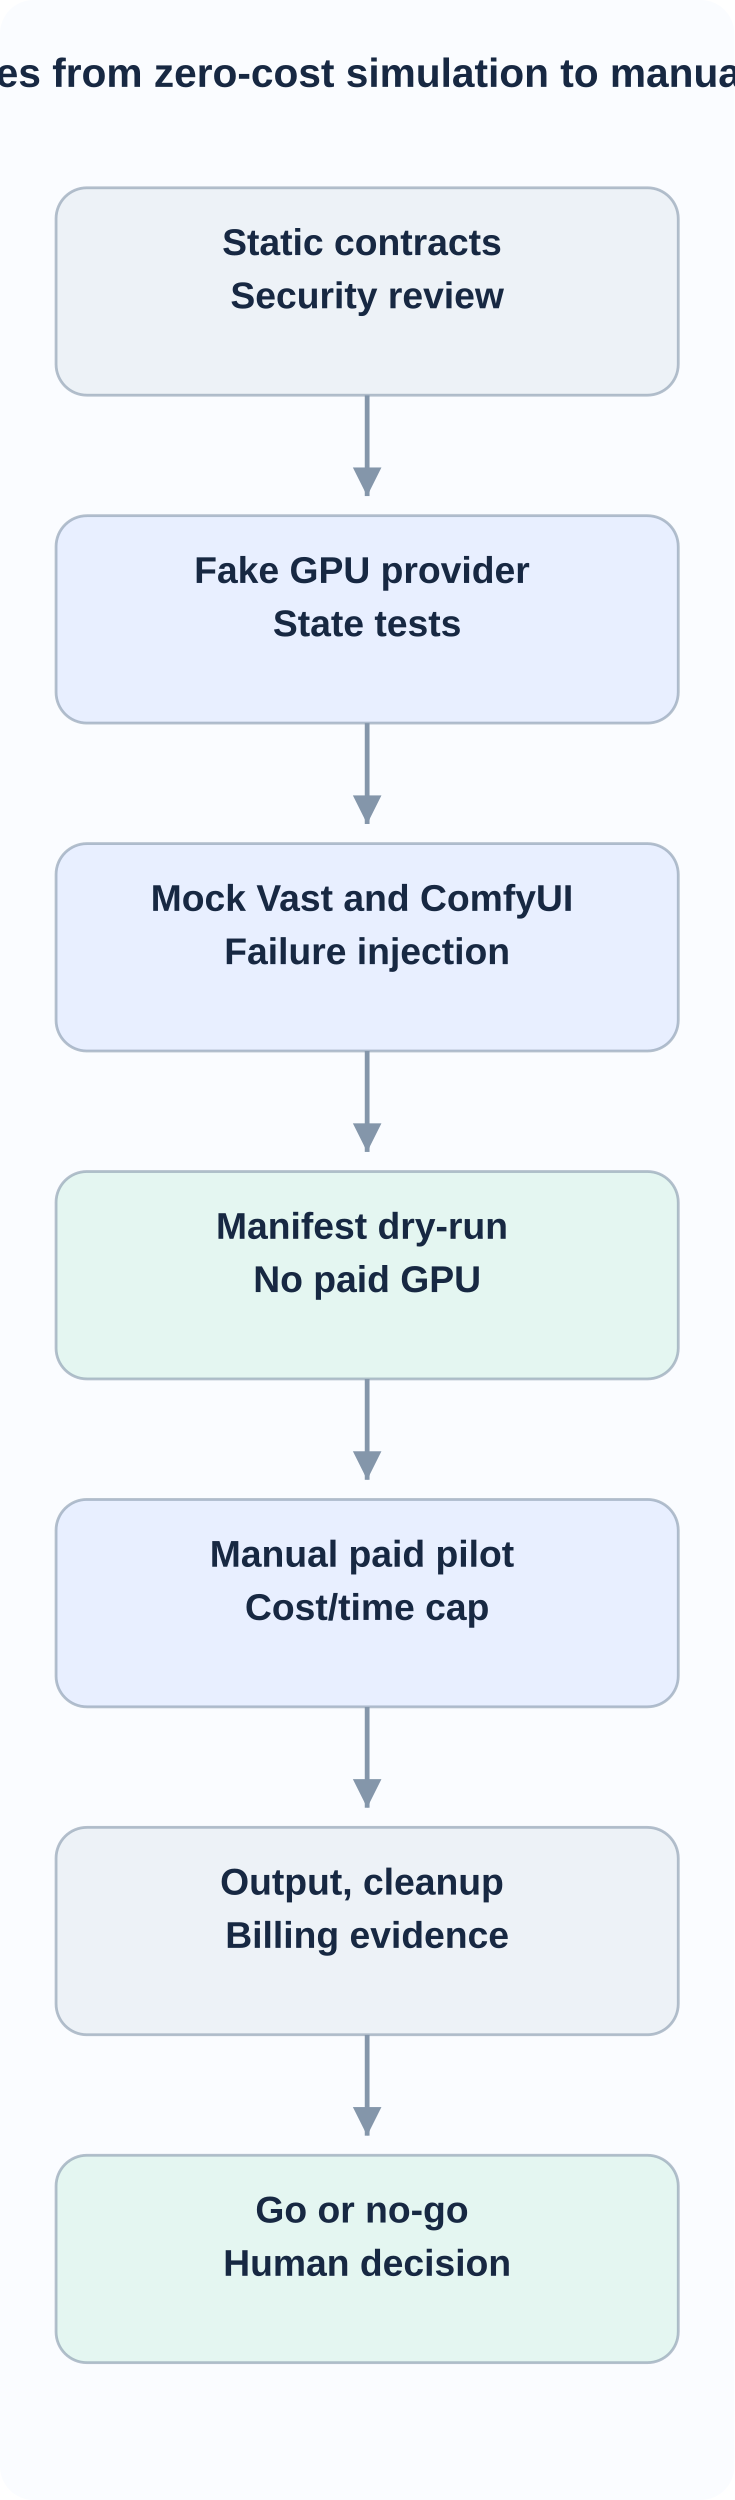
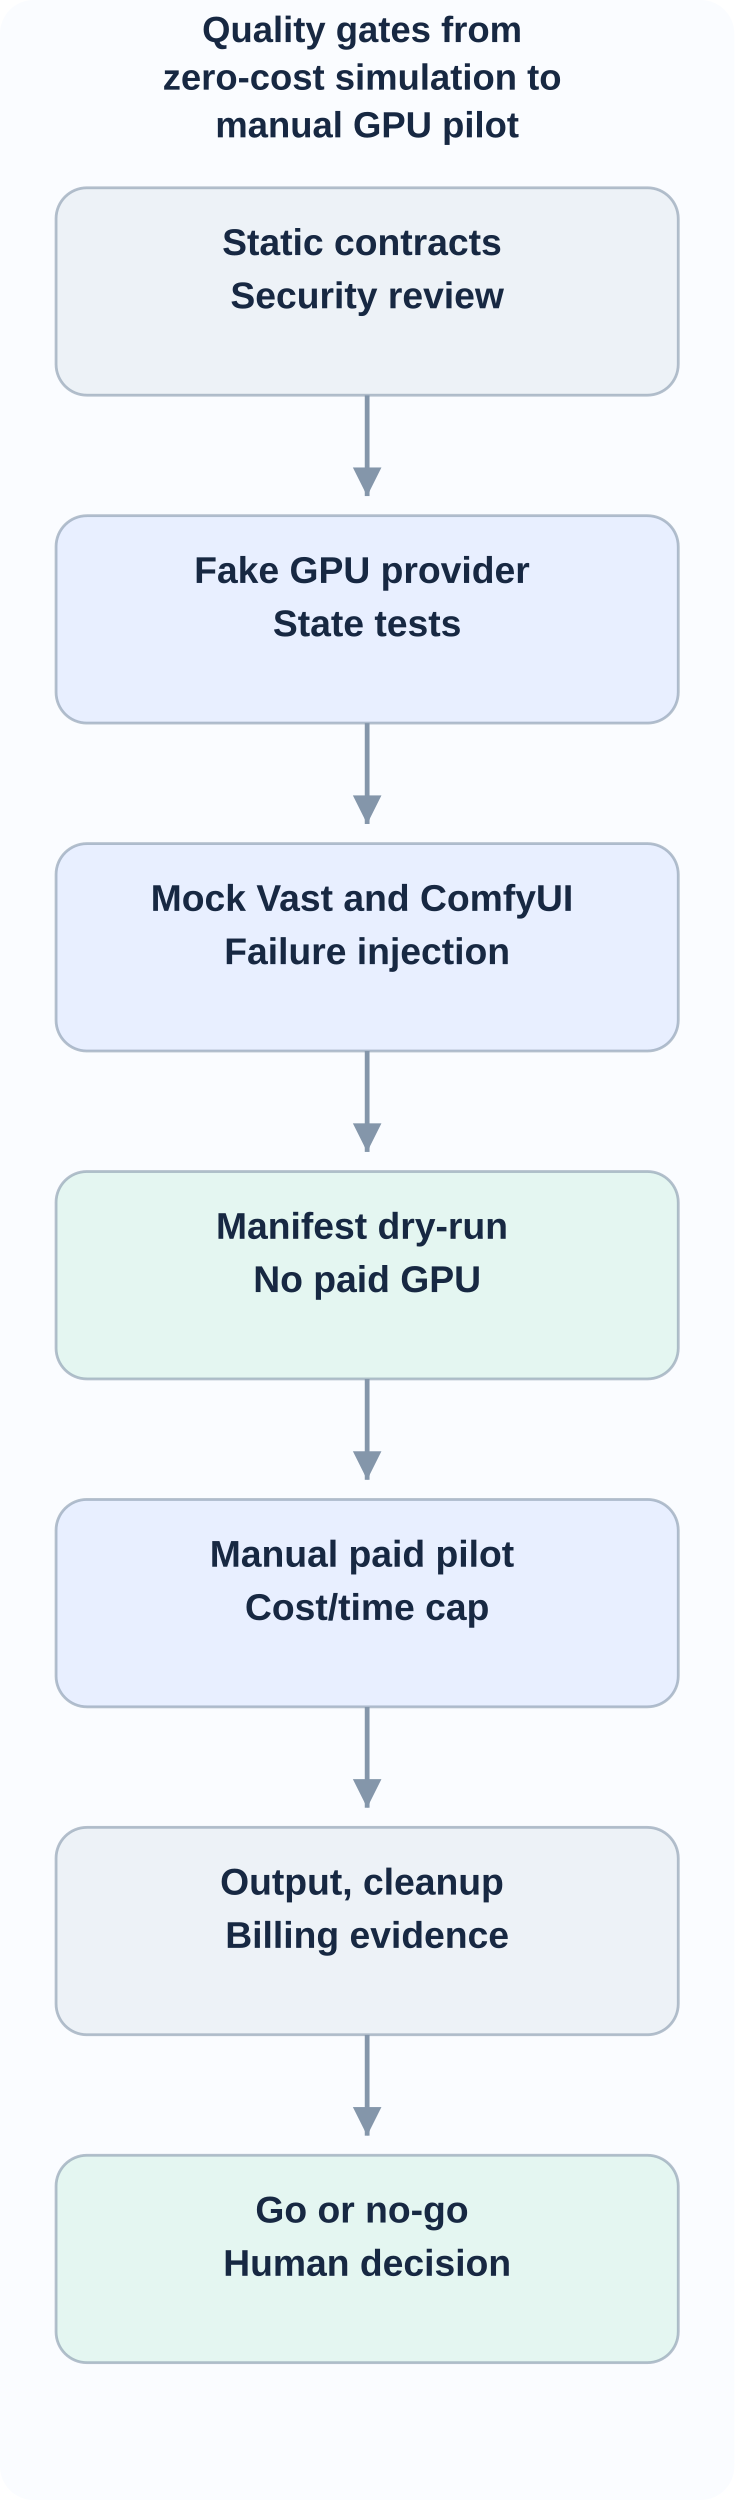
<svg xmlns="http://www.w3.org/2000/svg" width="262" height="892" viewBox="0 0 262 892" role="img" aria-label="Quality gates from zero-cost simulation to manual GPU pilot">
  <defs>
    <marker id="a" markerWidth="8" markerHeight="8" refX="6" refY="3" orient="auto">
      <path d="M0 0 L6 3 L0 6 Z" fill="#8496aa" />
    </marker>
  </defs>
  <rect width="262" height="892" rx="12" fill="#fafcff" />
-   <text x="131" y="31" font-size="14.5" font-family="Arial, sans-serif" font-weight="700" text-anchor="middle" fill="#172842">Quality gates from zero-cost simulation to manual GPU pilot</text>
+   <text x="131" y="15" font-size="13" font-family="Arial, sans-serif" font-weight="700" text-anchor="middle" fill="#172842">
+     <tspan x="131" y="15">Quality gates from</tspan>
+     <tspan x="131" y="32">zero-cost simulation to</tspan>
+     <tspan x="131" y="49">manual GPU pilot</tspan>
+   </text>
  <path d="M 131 141 C 131 169, 131 156, 131 177" fill="none" stroke="#8496aa" stroke-width="1.7" marker-end="url(#a)" />
  <path d="M 131 258 C 131 286, 131 273, 131 294" fill="none" stroke="#8496aa" stroke-width="1.7" marker-end="url(#a)" />
  <path d="M 131 375 C 131 403, 131 390, 131 411" fill="none" stroke="#8496aa" stroke-width="1.7" marker-end="url(#a)" />
  <path d="M 131 492 C 131 520, 131 507, 131 528" fill="none" stroke="#8496aa" stroke-width="1.7" marker-end="url(#a)" />
  <path d="M 131 609 C 131 637, 131 624, 131 645" fill="none" stroke="#8496aa" stroke-width="1.7" marker-end="url(#a)" />
  <path d="M 131 726 C 131 754, 131 741, 131 762" fill="none" stroke="#8496aa" stroke-width="1.7" marker-end="url(#a)" />
  <rect x="20" y="67" width="222" height="74" rx="11" fill="#edf2f7" stroke="#8496aa" stroke-opacity=".6" />
  <text font-family="Arial, sans-serif" font-size="13.3" font-weight="600" text-anchor="middle" fill="#172842">
    <tspan x="131" y="91">Static contracts</tspan>
    <tspan x="131" y="110">Security review</tspan>
  </text>
  <rect x="20" y="184" width="222" height="74" rx="11" fill="#e8efff" stroke="#8496aa" stroke-opacity=".6" />
  <text font-family="Arial, sans-serif" font-size="13.3" font-weight="600" text-anchor="middle" fill="#172842">
    <tspan x="131" y="208">Fake GPU provider</tspan>
    <tspan x="131" y="227">State tests</tspan>
  </text>
  <rect x="20" y="301" width="222" height="74" rx="11" fill="#e8efff" stroke="#8496aa" stroke-opacity=".6" />
  <text font-family="Arial, sans-serif" font-size="13.3" font-weight="600" text-anchor="middle" fill="#172842">
    <tspan x="131" y="325">Mock Vast and ComfyUI</tspan>
    <tspan x="131" y="344">Failure injection</tspan>
  </text>
  <rect x="20" y="418" width="222" height="74" rx="11" fill="#e4f6f1" stroke="#8496aa" stroke-opacity=".6" />
  <text font-family="Arial, sans-serif" font-size="13.3" font-weight="600" text-anchor="middle" fill="#172842">
    <tspan x="131" y="442">Manifest dry-run</tspan>
    <tspan x="131" y="461">No paid GPU</tspan>
  </text>
  <rect x="20" y="535" width="222" height="74" rx="11" fill="#e8efff" stroke="#8496aa" stroke-opacity=".6" />
  <text font-family="Arial, sans-serif" font-size="13.3" font-weight="600" text-anchor="middle" fill="#172842">
    <tspan x="131" y="559">Manual paid pilot</tspan>
    <tspan x="131" y="578">Cost/time cap</tspan>
  </text>
  <rect x="20" y="652" width="222" height="74" rx="11" fill="#edf2f7" stroke="#8496aa" stroke-opacity=".6" />
  <text font-family="Arial, sans-serif" font-size="13.3" font-weight="600" text-anchor="middle" fill="#172842">
    <tspan x="131" y="676">Output, cleanup</tspan>
    <tspan x="131" y="695">Billing evidence</tspan>
  </text>
  <rect x="20" y="769" width="222" height="74" rx="11" fill="#e4f6f1" stroke="#8496aa" stroke-opacity=".6" />
  <text font-family="Arial, sans-serif" font-size="13.3" font-weight="600" text-anchor="middle" fill="#172842">
    <tspan x="131" y="793">Go or no-go</tspan>
    <tspan x="131" y="812">Human decision</tspan>
  </text>
</svg>
